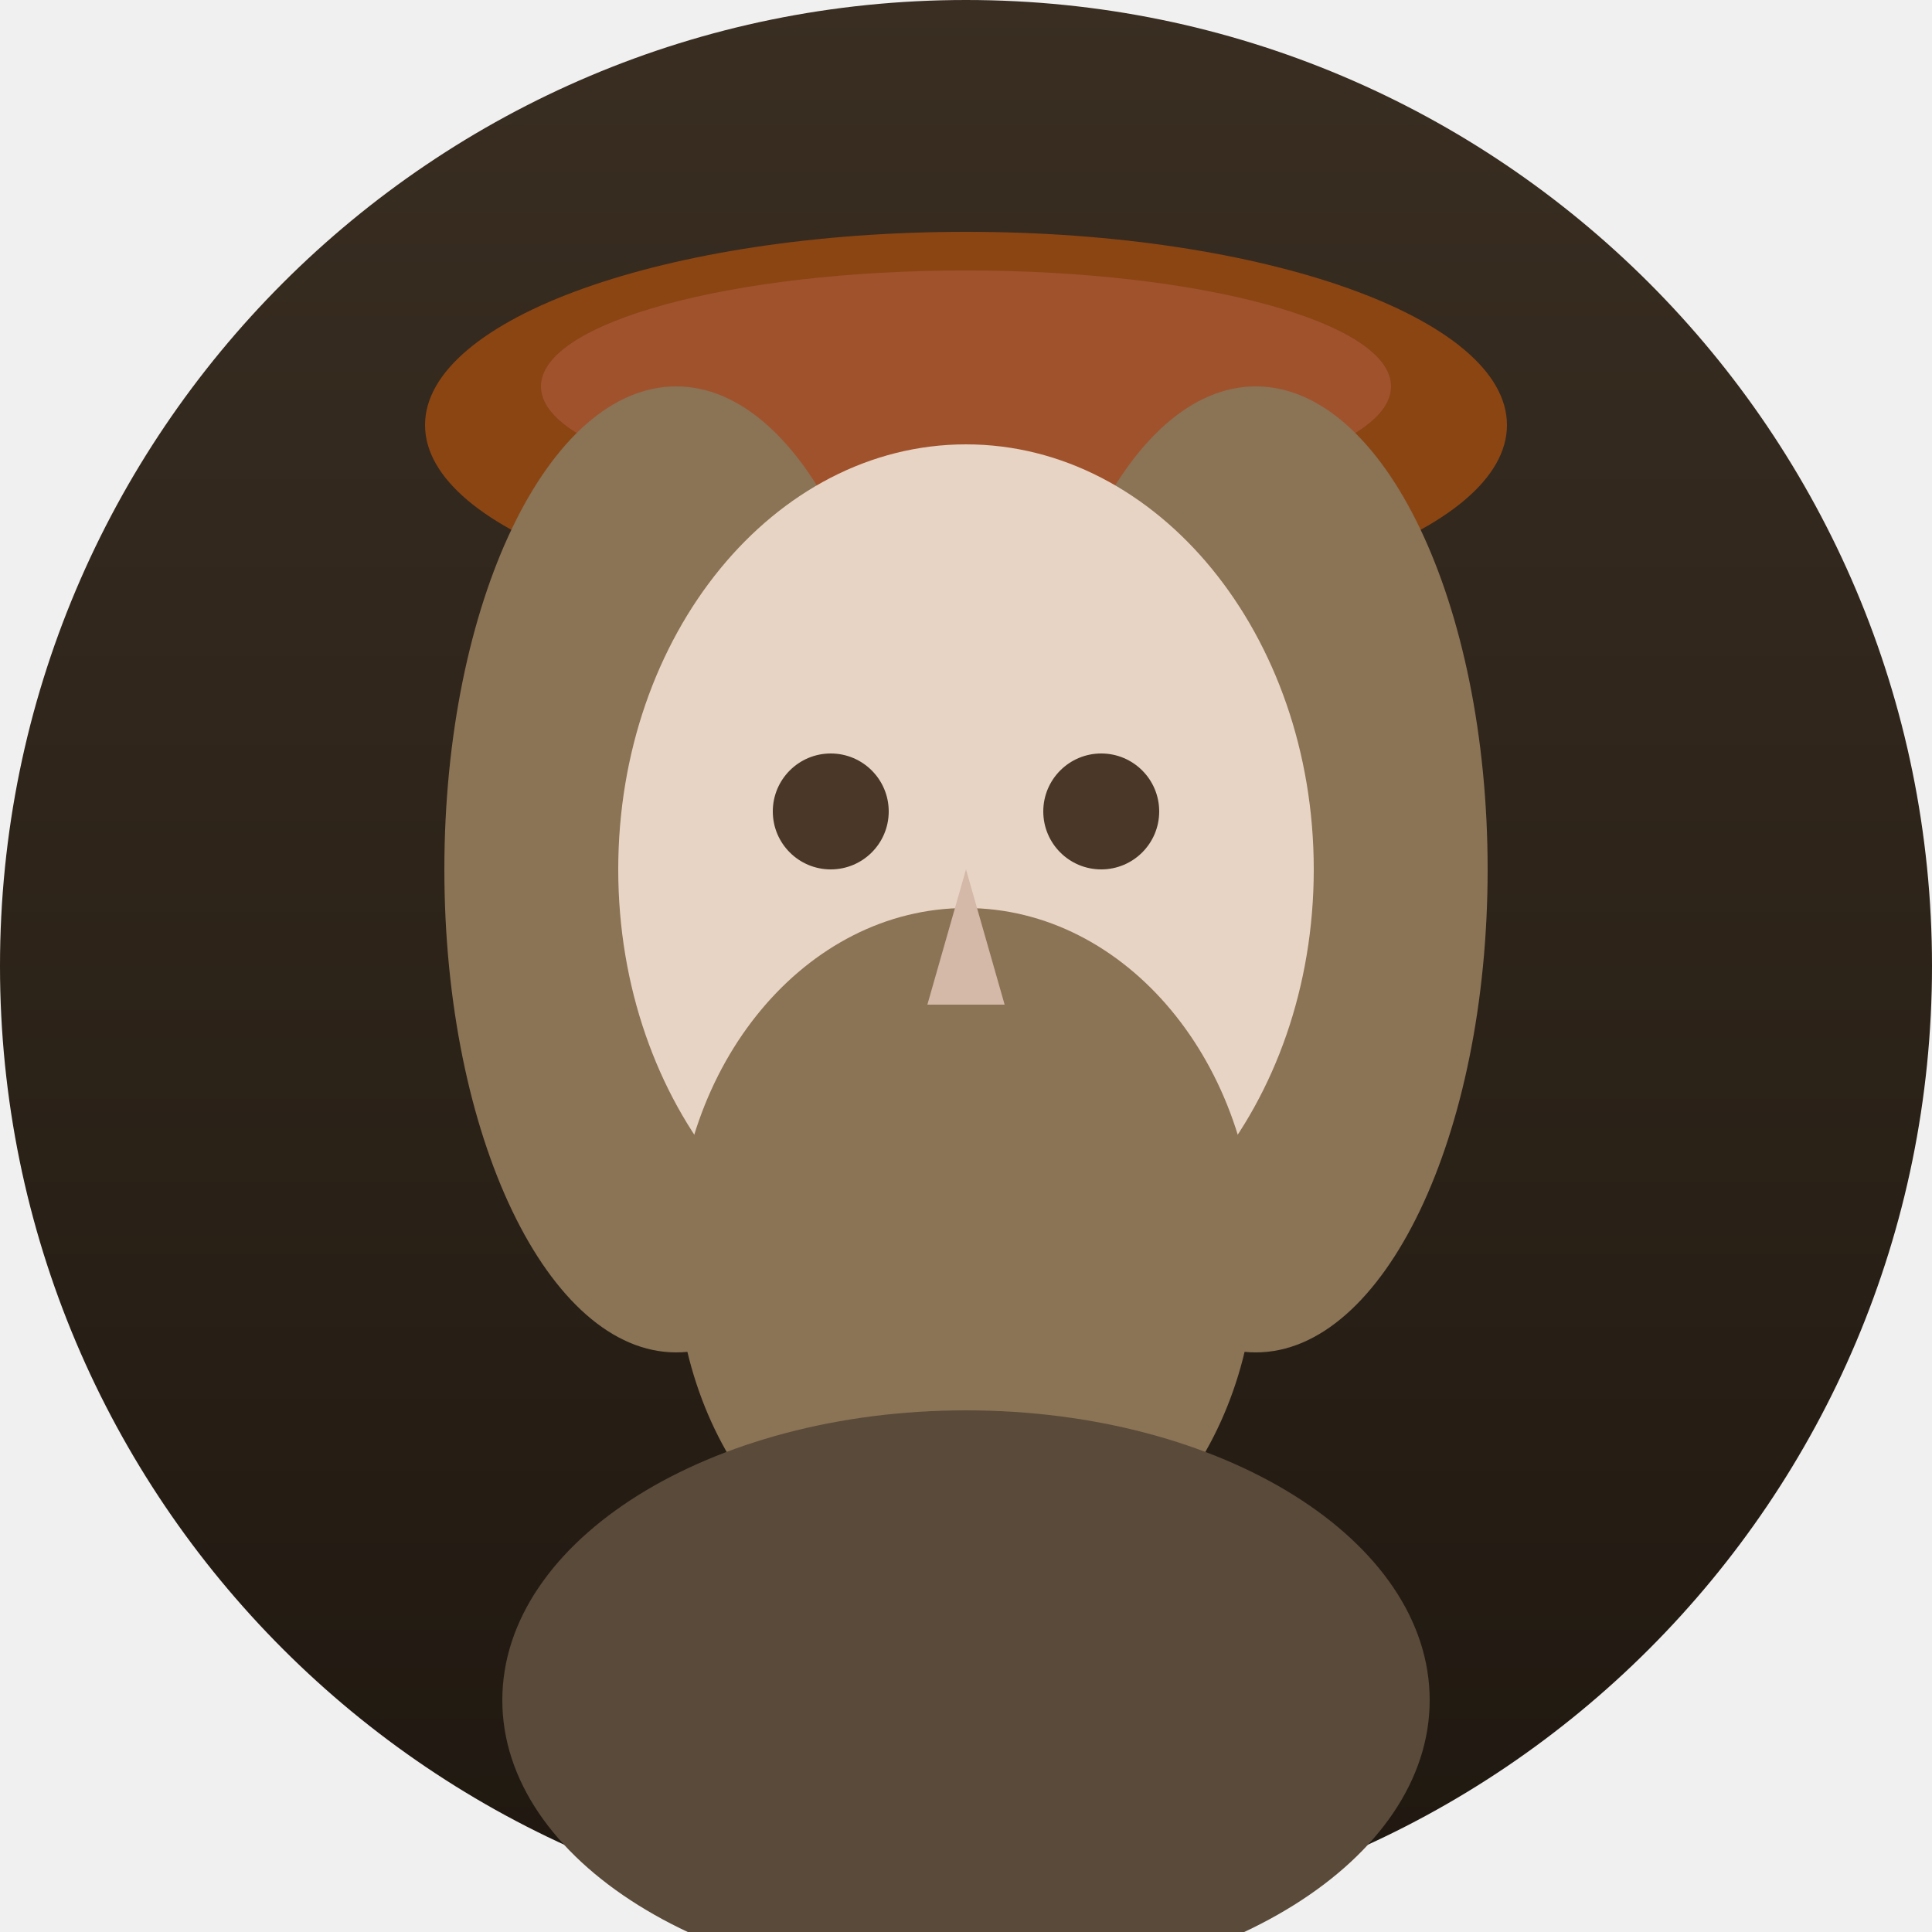
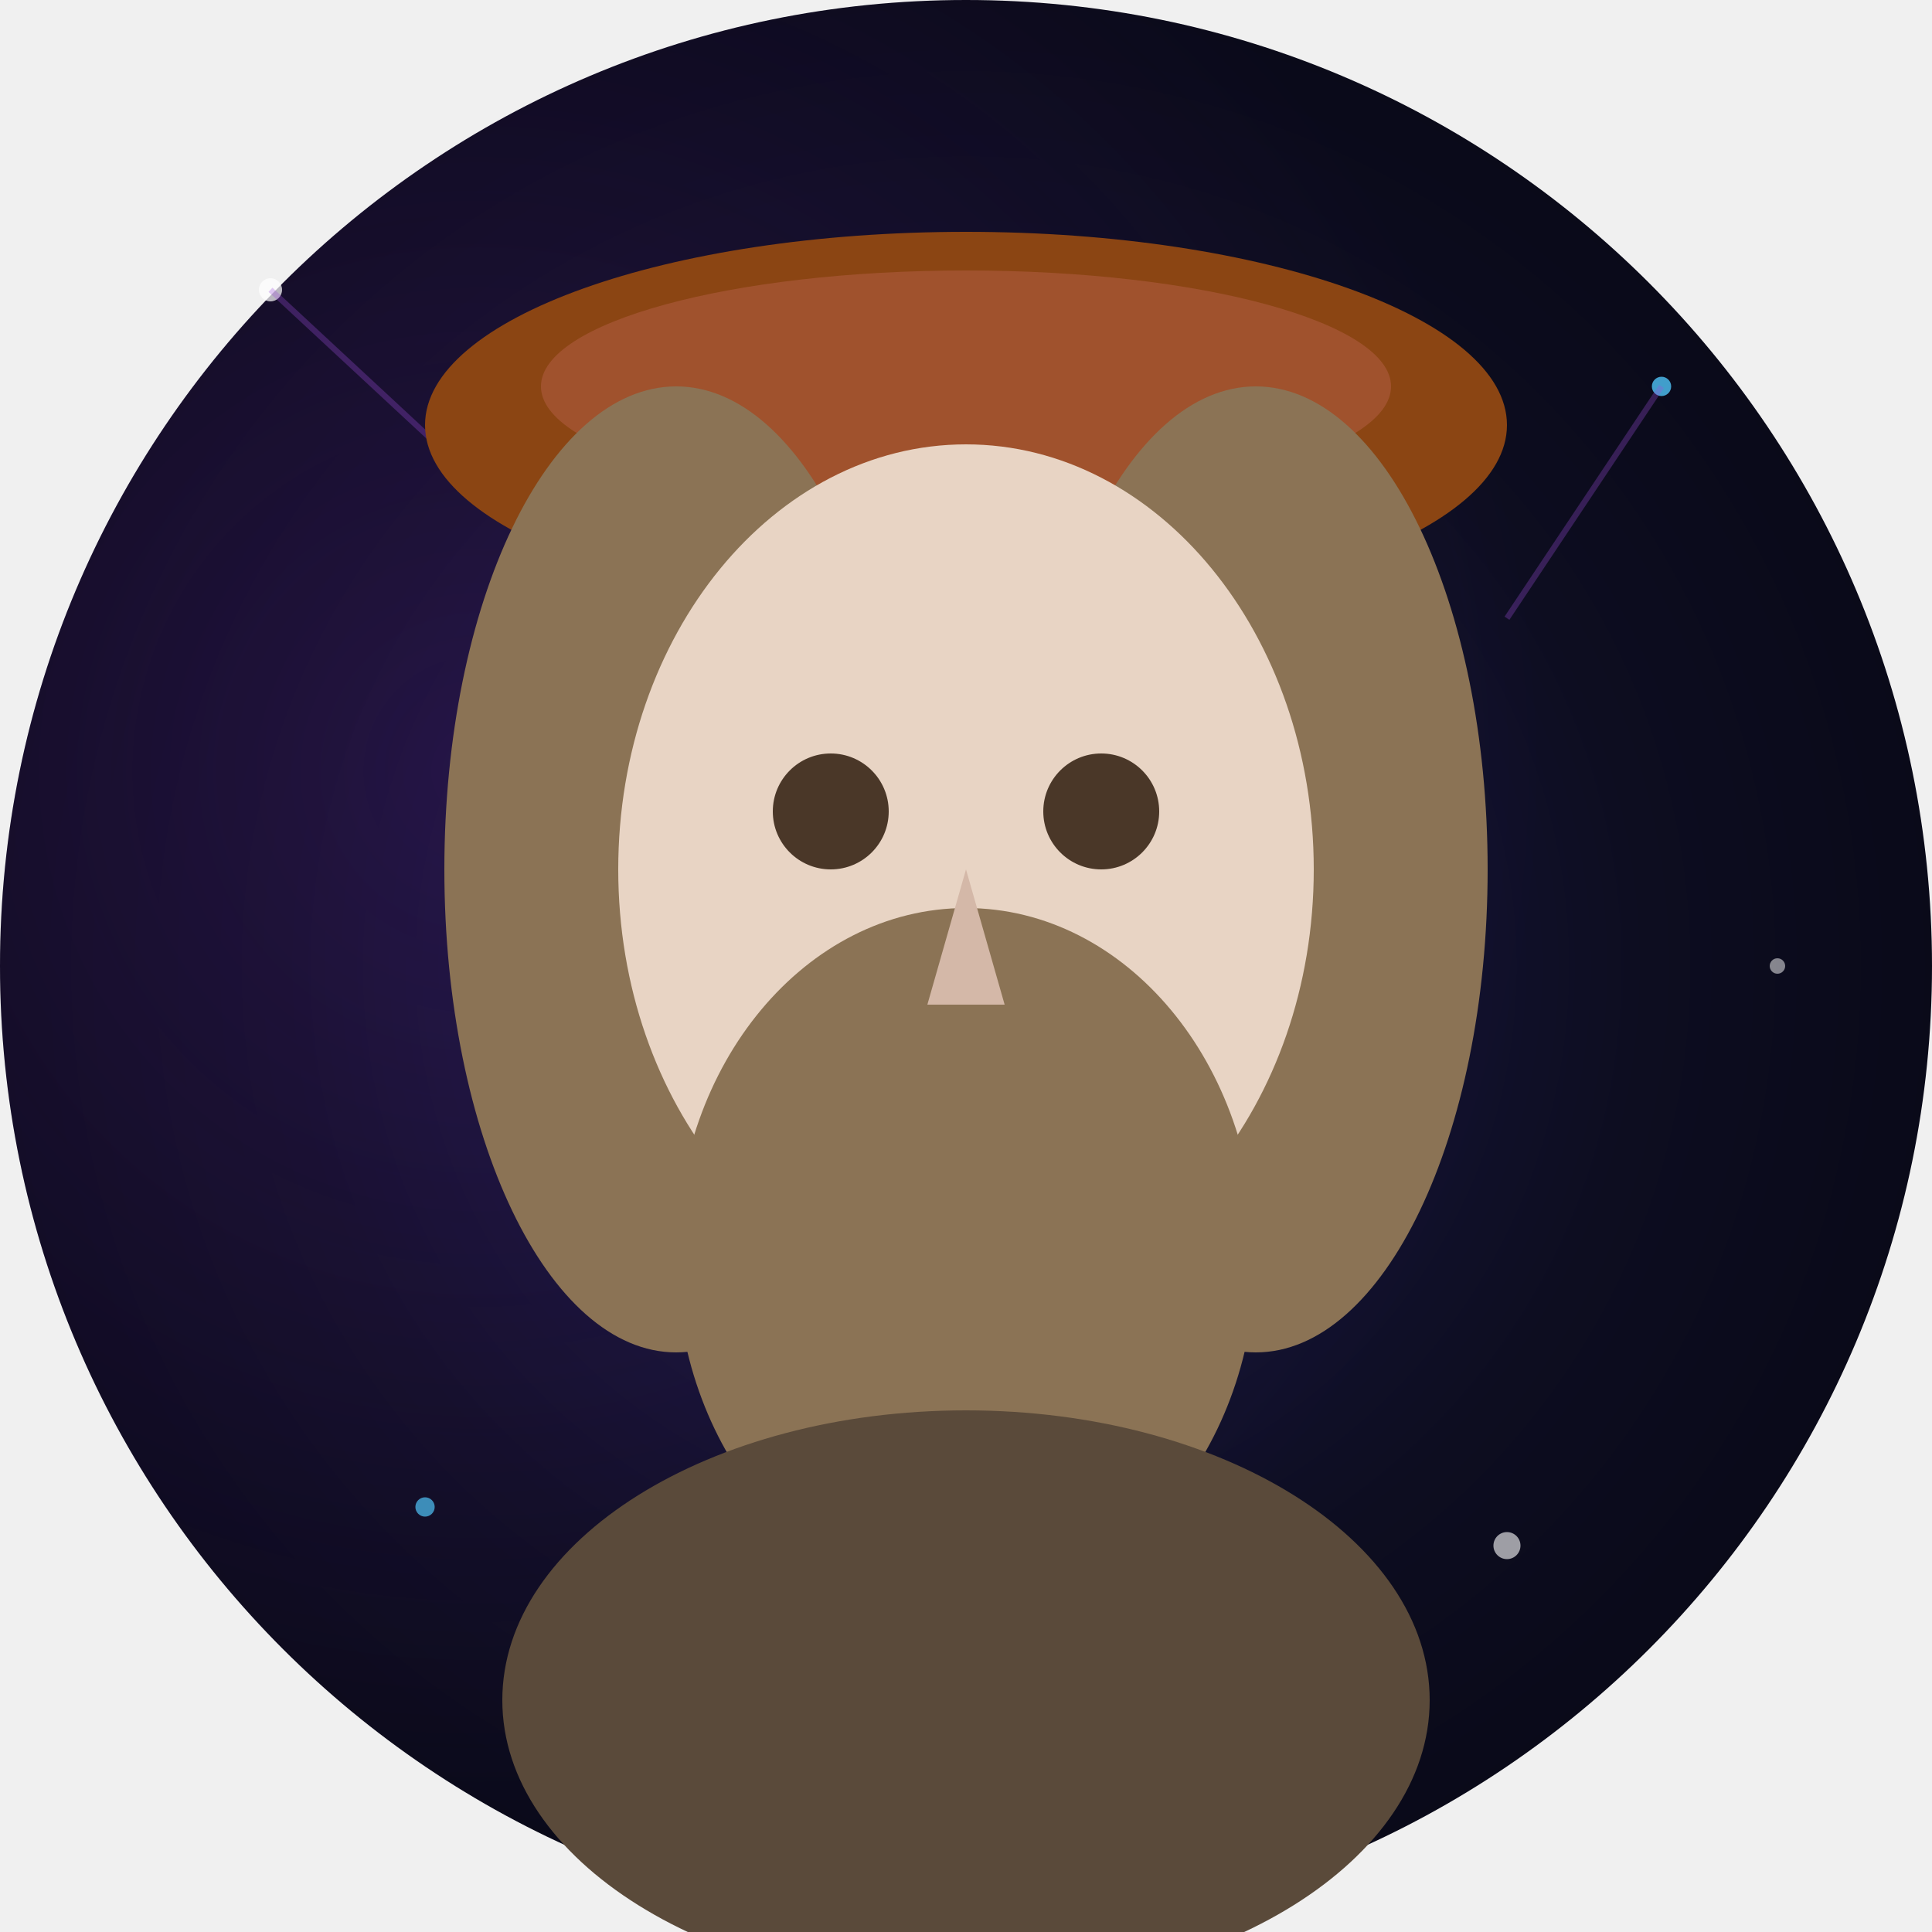
<svg xmlns="http://www.w3.org/2000/svg" viewBox="0 0 100 100">
  <defs>
-     <linearGradient id="bgDavinci" x1="0%" y1="0%" x2="0%" y2="100%">
-       <stop offset="0%" style="stop-color:#3a2e22" />
-       <stop offset="100%" style="stop-color:#1f1810" />
-     </linearGradient>
+     <radialGradient id="cosmicBgDavinci" cx="50%" cy="50%" r="70%">
+       <stop offset="0%" style="stop-color:#1a1a4a" />
+       <stop offset="50%" style="stop-color:#0d0d20" />
+       <stop offset="100%" style="stop-color:#050510" />
+     </radialGradient>
+     <radialGradient id="nebulaDavinci" cx="25%" cy="40%" r="55%">
+       <stop offset="0%" style="stop-color:#7b2cbf;stop-opacity:0.2" />
+       <stop offset="100%" style="stop-color:#7b2cbf;stop-opacity:0" />
+     </radialGradient>
  </defs>
-   <circle cx="50" cy="50" r="50" fill="url(#bgDavinci)" />
+   <circle cx="50" cy="50" r="50" fill="url(#cosmicBgDavinci)" />
+   <circle cx="50" cy="50" r="50" fill="url(#nebulaDavinci)" />
+   <circle cx="14" cy="15" r="0.6" fill="#fff" opacity="0.7" />
+   <circle cx="86" cy="20" r="0.5" fill="#4fc3f7" opacity="0.8" />
+   <circle cx="78" cy="80" r="0.7" fill="#fff" opacity="0.6" />
+   <circle cx="22" cy="78" r="0.5" fill="#4fc3f7" opacity="0.7" />
+   <circle cx="92" cy="50" r="0.4" fill="#fff" opacity="0.5" />
+   <path d="M14 15 L28 28 M86 20 L78 32" stroke="#9d4edd" stroke-width="0.3" opacity="0.3" />
  <ellipse cx="50" cy="22" rx="28" ry="10" fill="#8b4513" />
  <ellipse cx="50" cy="20" rx="22" ry="6" fill="#a0522d" />
  <ellipse cx="35" cy="45" rx="12" ry="25" fill="#8b7355" />
  <ellipse cx="65" cy="45" rx="12" ry="25" fill="#8b7355" />
  <ellipse cx="50" cy="45" rx="18" ry="22" fill="#e8d4c4" />
  <ellipse cx="50" cy="65" rx="15" ry="18" fill="#8b7355" />
  <circle cx="43" cy="42" r="3" fill="#4a3728" />
  <circle cx="57" cy="42" r="3" fill="#4a3728" />
  <path d="M50 45 L52 52 L48 52 Z" fill="#d4b8a8" />
  <ellipse cx="50" cy="88" rx="24" ry="15" fill="#5a4a3a" />
</svg>
